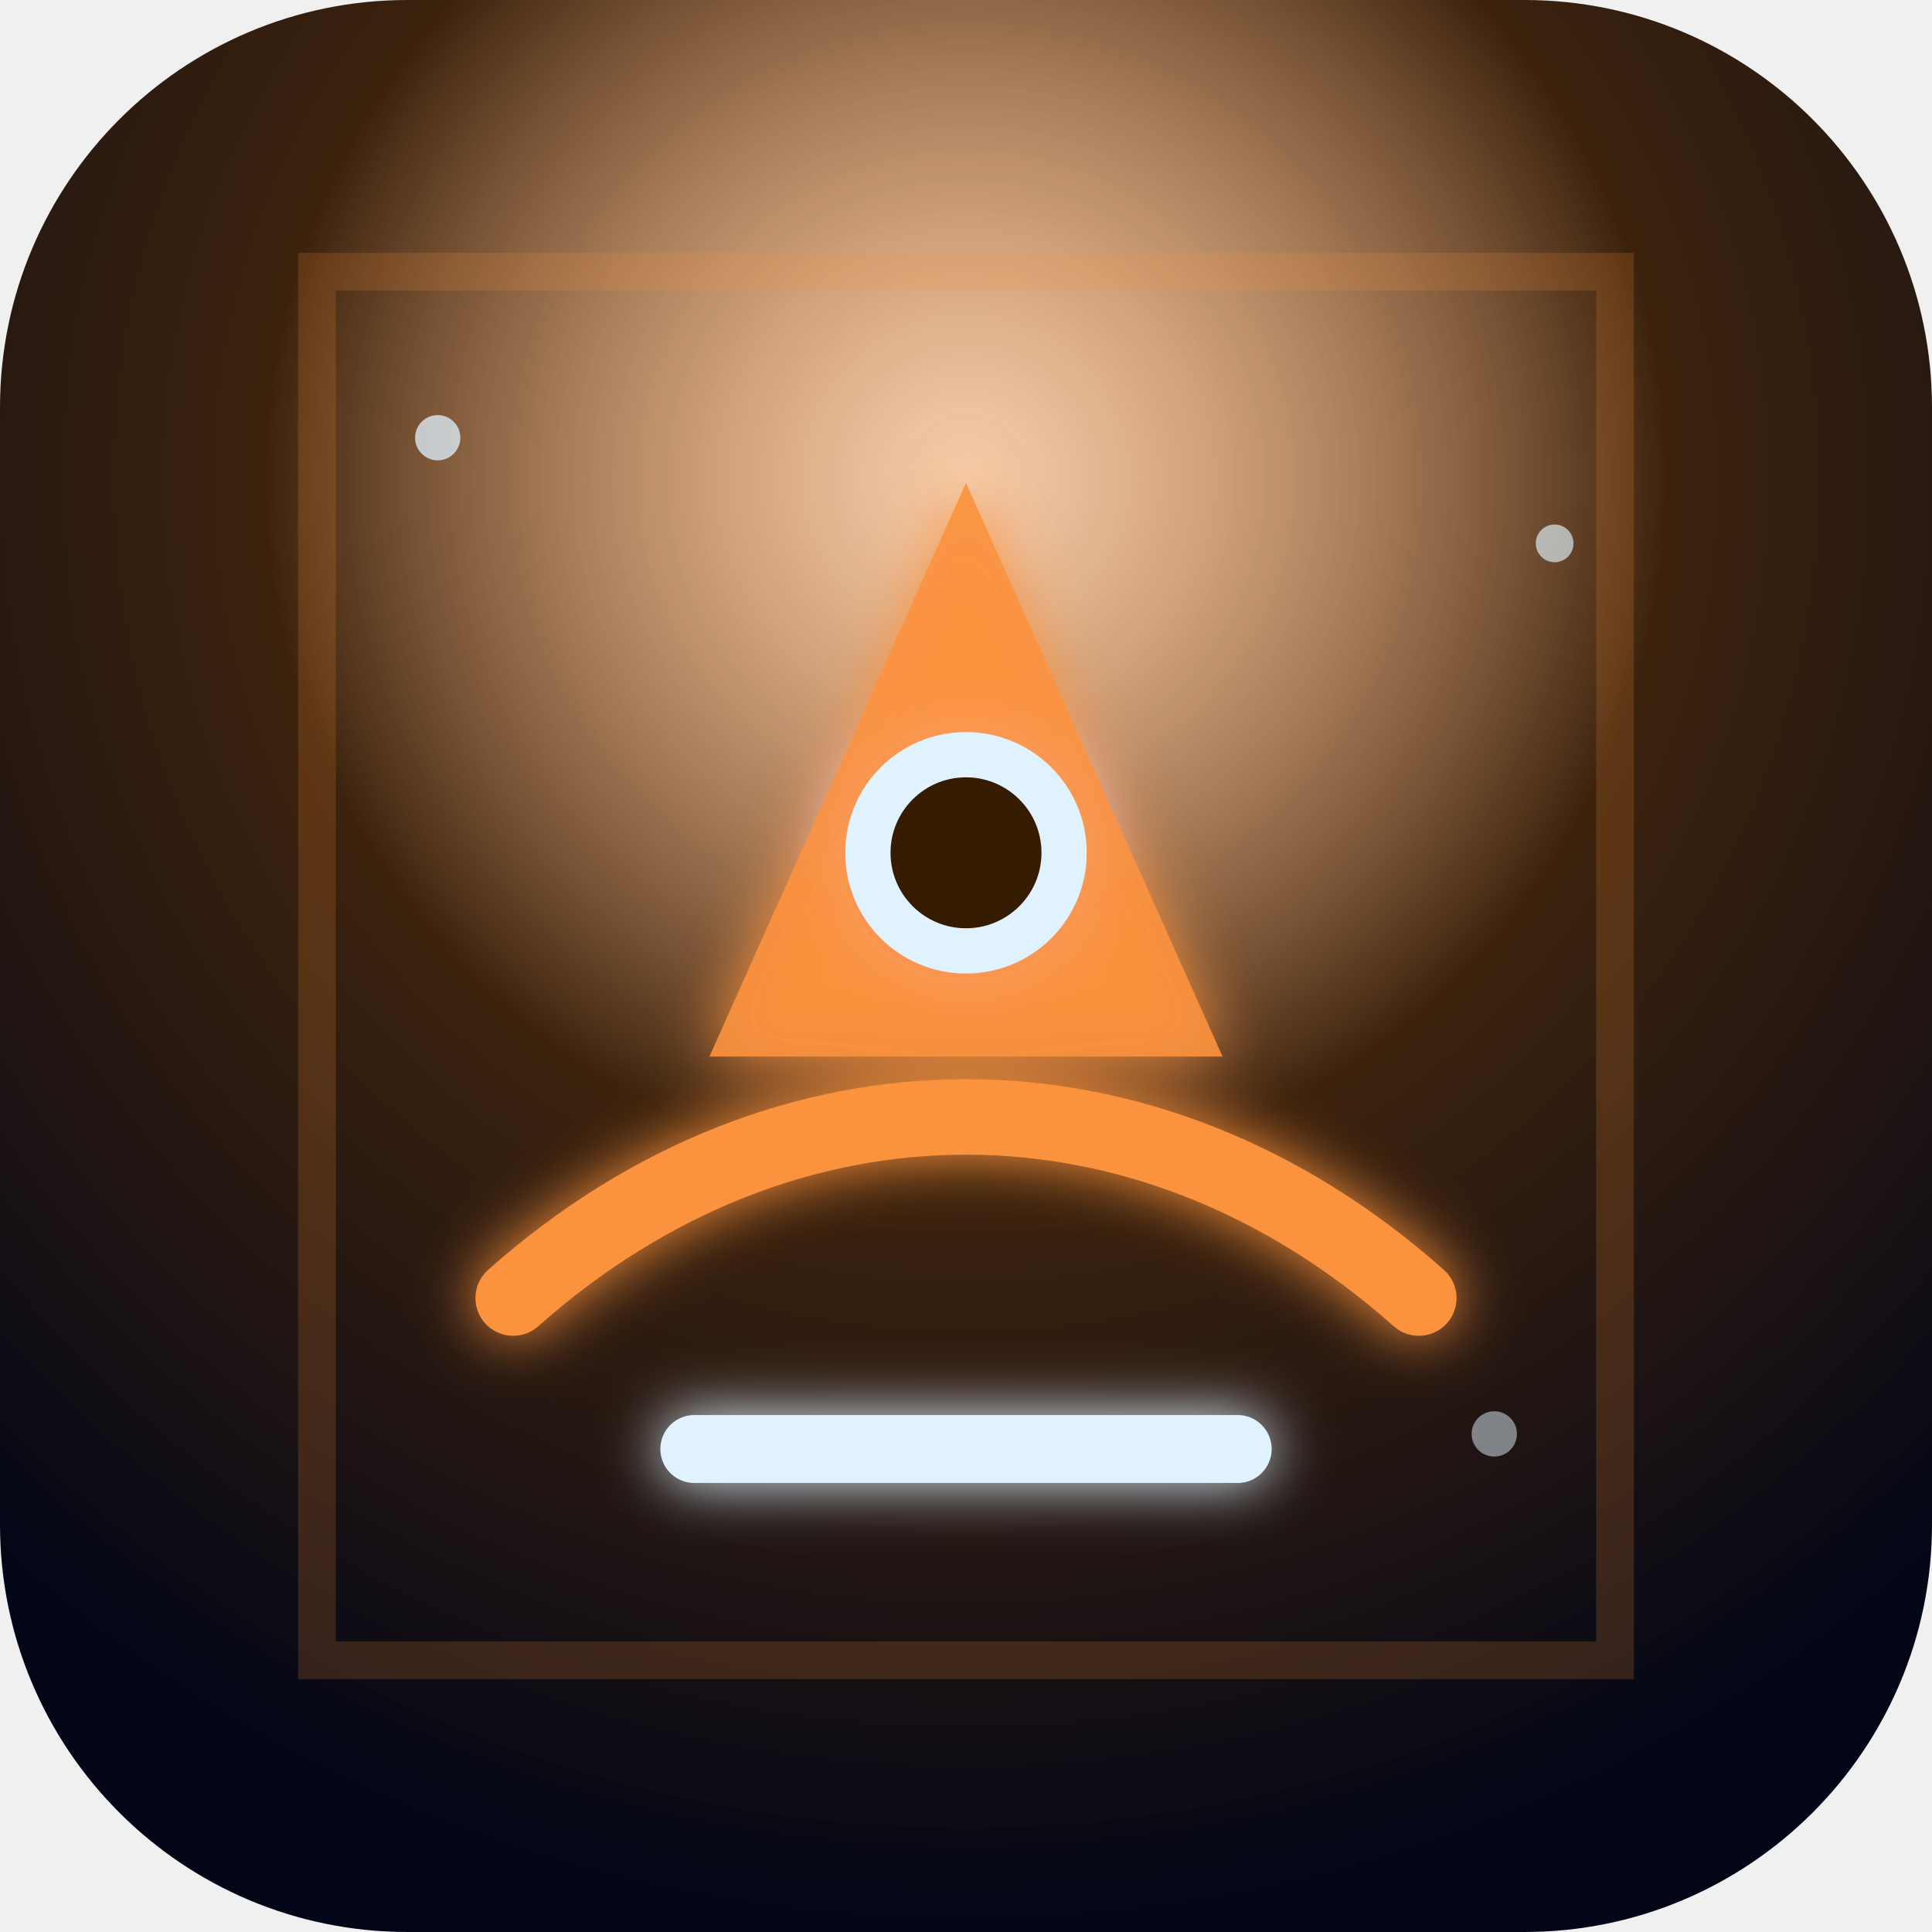
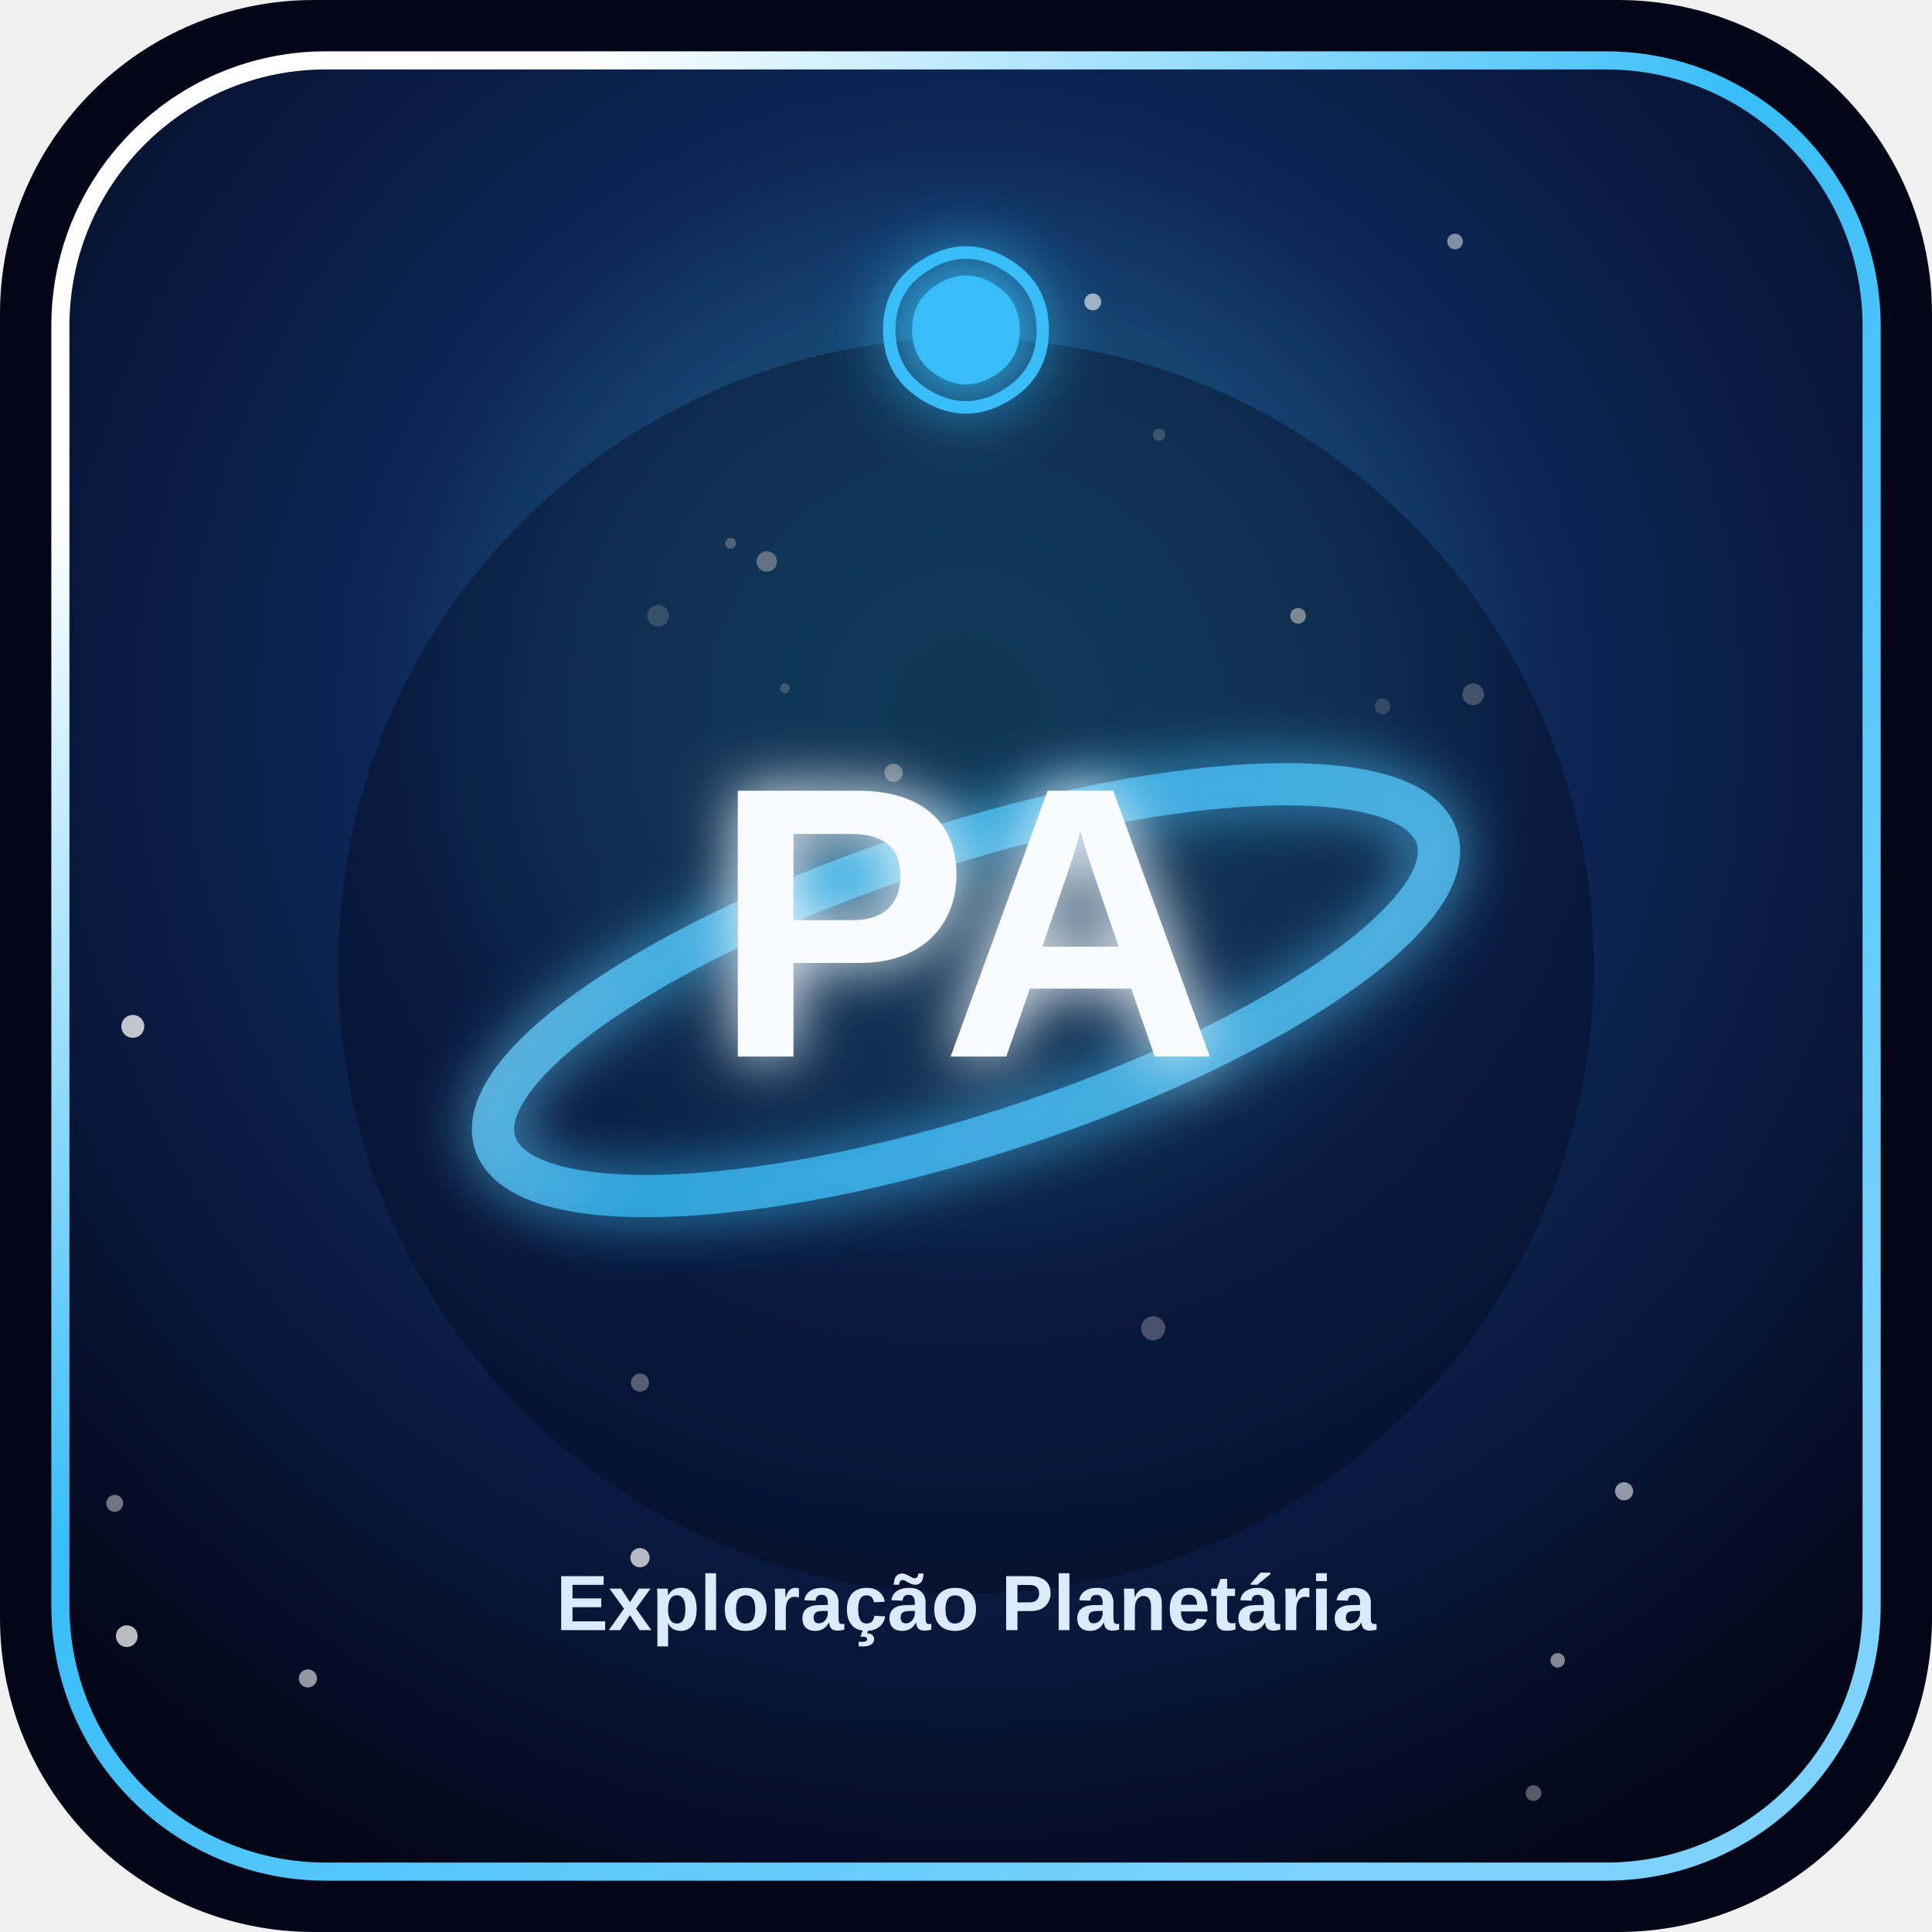
- <svg xmlns="http://www.w3.org/2000/svg" viewBox="0 0 256 256" role="img" aria-label="Achievement badge">
+ <svg xmlns="http://www.w3.org/2000/svg" width="320" height="320" viewBox="0 0 320 320" role="img" aria-label="Primeira Aterrissagem">
  <defs>
-     <radialGradient id="g" cx="50%" cy="25%" r="75%">
-       <stop offset="0%" stop-color="#fb923c" stop-opacity="0.38" />
-       <stop offset="48%" stop-color="#351a04" stop-opacity="0.96" />
+     <radialGradient id="bg" cx="50%" cy="36%" r="72%">
+       <stop offset="0%" stop-color="#38bdf8" stop-opacity=".42" />
+       <stop offset="45%" stop-color="#0f2a5f" stop-opacity=".88" />
      <stop offset="100%" stop-color="#020617" />
    </radialGradient>
-     <filter id="glow" x="-30%" y="-30%" width="160%" height="160%">
-       <feGaussianBlur stdDeviation="4" result="blur" />
+     <linearGradient id="g" x1="58" y1="42" x2="262" y2="276" gradientUnits="userSpaceOnUse">
+       <stop offset="0%" stop-color="#ffffff" />
+       <stop offset="42%" stop-color="#38bdf8" />
+       <stop offset="100%" stop-color="#7dd3fc" />
+     </linearGradient>
+     <filter id="glow" x="-40%" y="-40%" width="180%" height="180%">
+       <feGaussianBlur stdDeviation="5" result="blur" />
      <feMerge>
        <feMergeNode in="blur" />
        <feMergeNode in="SourceGraphic" />
      </feMerge>
    </filter>
  </defs>
-   <rect width="256" height="256" rx="54" fill="url(#g)" />
-   <path d="M42 36h172v184H42z" rx="32" fill="none" stroke="#fb923c" stroke-opacity=".18" stroke-width="5" />
-   <circle cx="58" cy="58" r="3" fill="#e0f2fe" opacity=".75" />
-   <circle cx="206" cy="72" r="2.5" fill="#e0f2fe" opacity=".65" />
-   <circle cx="198" cy="190" r="3" fill="#e0f2fe" opacity=".5" />
+   <rect width="320" height="320" rx="52" fill="#020617" />
+   <rect x="10" y="10" width="300" height="300" rx="44" fill="url(#bg)" stroke="url(#g)" stroke-width="3" />
+   <g>
+     <circle cx="132" cy="155" r="2.0" fill="#ffffff" opacity="0.69" />
+     <circle cx="22" cy="170" r="1.9" fill="#ffffff" opacity="0.75" />
+     <circle cx="229" cy="117" r="1.3" fill="#ffffff" opacity="0.26" />
+     <circle cx="192" cy="72" r="1.0" fill="#ffffff" opacity="0.33" />
+     <circle cx="148" cy="128" r="1.5" fill="#ffffff" opacity="0.59" />
+     <circle cx="19" cy="249" r="1.4" fill="#ffffff" opacity="0.43" />
+     <circle cx="106" cy="229" r="1.5" fill="#ffffff" opacity="0.53" />
+     <circle cx="21" cy="271" r="1.8" fill="#ffffff" opacity="0.73" />
+     <circle cx="109" cy="102" r="1.8" fill="#ffffff" opacity="0.27" />
+     <circle cx="215" cy="102" r="1.3" fill="#ffffff" opacity="0.77" />
+     <circle cx="106" cy="258" r="1.6" fill="#ffffff" opacity="0.7" />
+     <circle cx="254" cy="297" r="1.3" fill="#ffffff" opacity="0.33" />
+     <circle cx="269" cy="247" r="1.5" fill="#ffffff" opacity="0.57" />
+     <circle cx="191" cy="220" r="2.0" fill="#ffffff" opacity="0.42" />
+     <circle cx="121" cy="90" r="0.9" fill="#ffffff" opacity="0.44" />
+     <circle cx="181" cy="50" r="1.4" fill="#ffffff" opacity="0.6" />
+     <circle cx="258" cy="275" r="1.2" fill="#ffffff" opacity="0.5" />
+     <circle cx="244" cy="115" r="1.8" fill="#ffffff" opacity="0.38" />
+     <circle cx="127" cy="93" r="1.7" fill="#ffffff" opacity="0.57" />
+     <circle cx="130" cy="114" r="0.8" fill="#ffffff" opacity="0.32" />
+     <circle cx="51" cy="278" r="1.5" fill="#ffffff" opacity="0.57" />
+     <circle cx="241" cy="40" r="1.3" fill="#ffffff" opacity="0.49" />
+   </g>
+   <circle cx="160" cy="160" r="104" fill="#020617" opacity=".38" />
  <g filter="url(#glow)">
-     <path d="M68 172c36-32 84-32 120 0" fill="none" stroke="#fb923c" stroke-width="10" stroke-linecap="round" />
-     <path d="M128 64l34 76H94z" fill="#fb923c" opacity=".9" />
-     <circle cx="128" cy="113" r="13" fill="#351a04" stroke="#e0f2fe" stroke-width="6" />
-     <path d="M92 192h72" stroke="#e0f2fe" stroke-width="9" stroke-linecap="round" />
+     <ellipse cx="160" cy="164" rx="82" ry="24" fill="none" stroke="url(#g)" stroke-width="7" opacity=".75" transform="rotate(-18 160 164)" />
  </g>
+   <text x="160" y="175" text-anchor="middle" font-family="Arial, Helvetica, sans-serif" font-size="64" font-weight="800" fill="#f8fbff" filter="url(#glow)">PA</text>
+   <text x="160" y="64" text-anchor="middle" font-family="Arial, Helvetica, sans-serif" font-size="36" font-weight="800" fill="#38bdf8" filter="url(#glow)">◉</text>
+   <text x="160" y="270" text-anchor="middle" font-family="Arial, Helvetica, sans-serif" font-size="13" font-weight="700" fill="#dbeafe">Exploração Planetária</text>
</svg>
